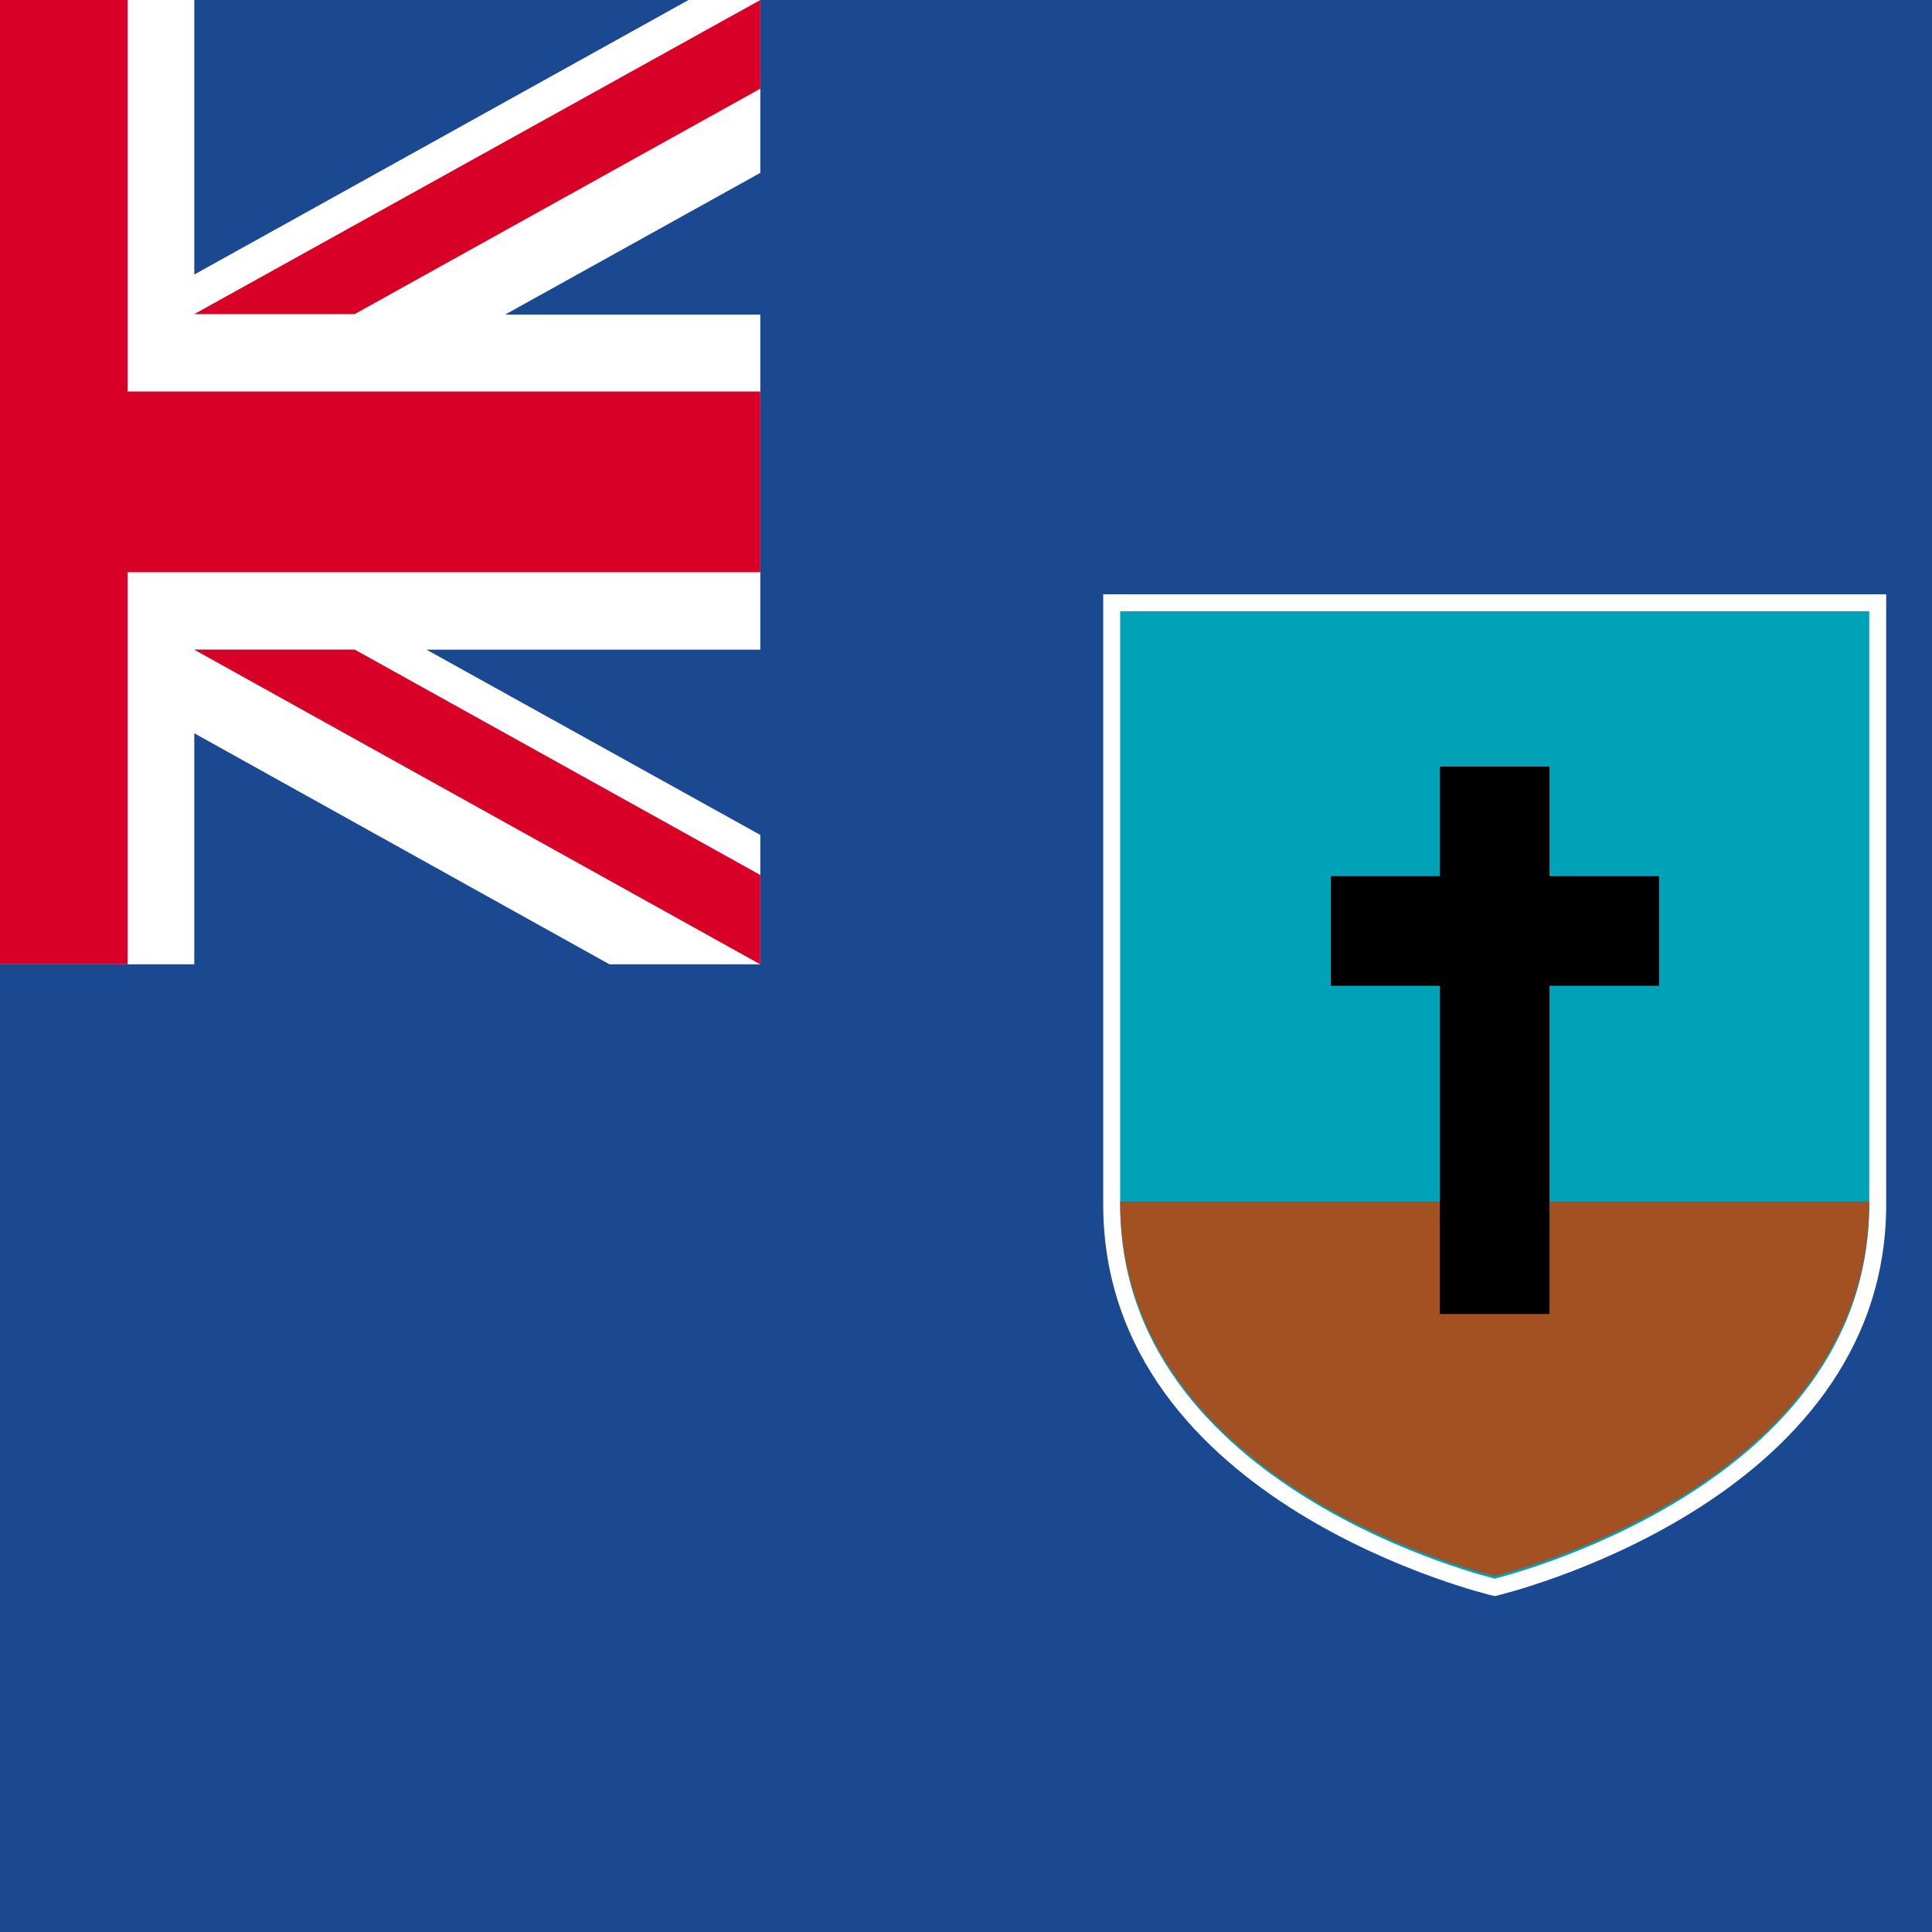
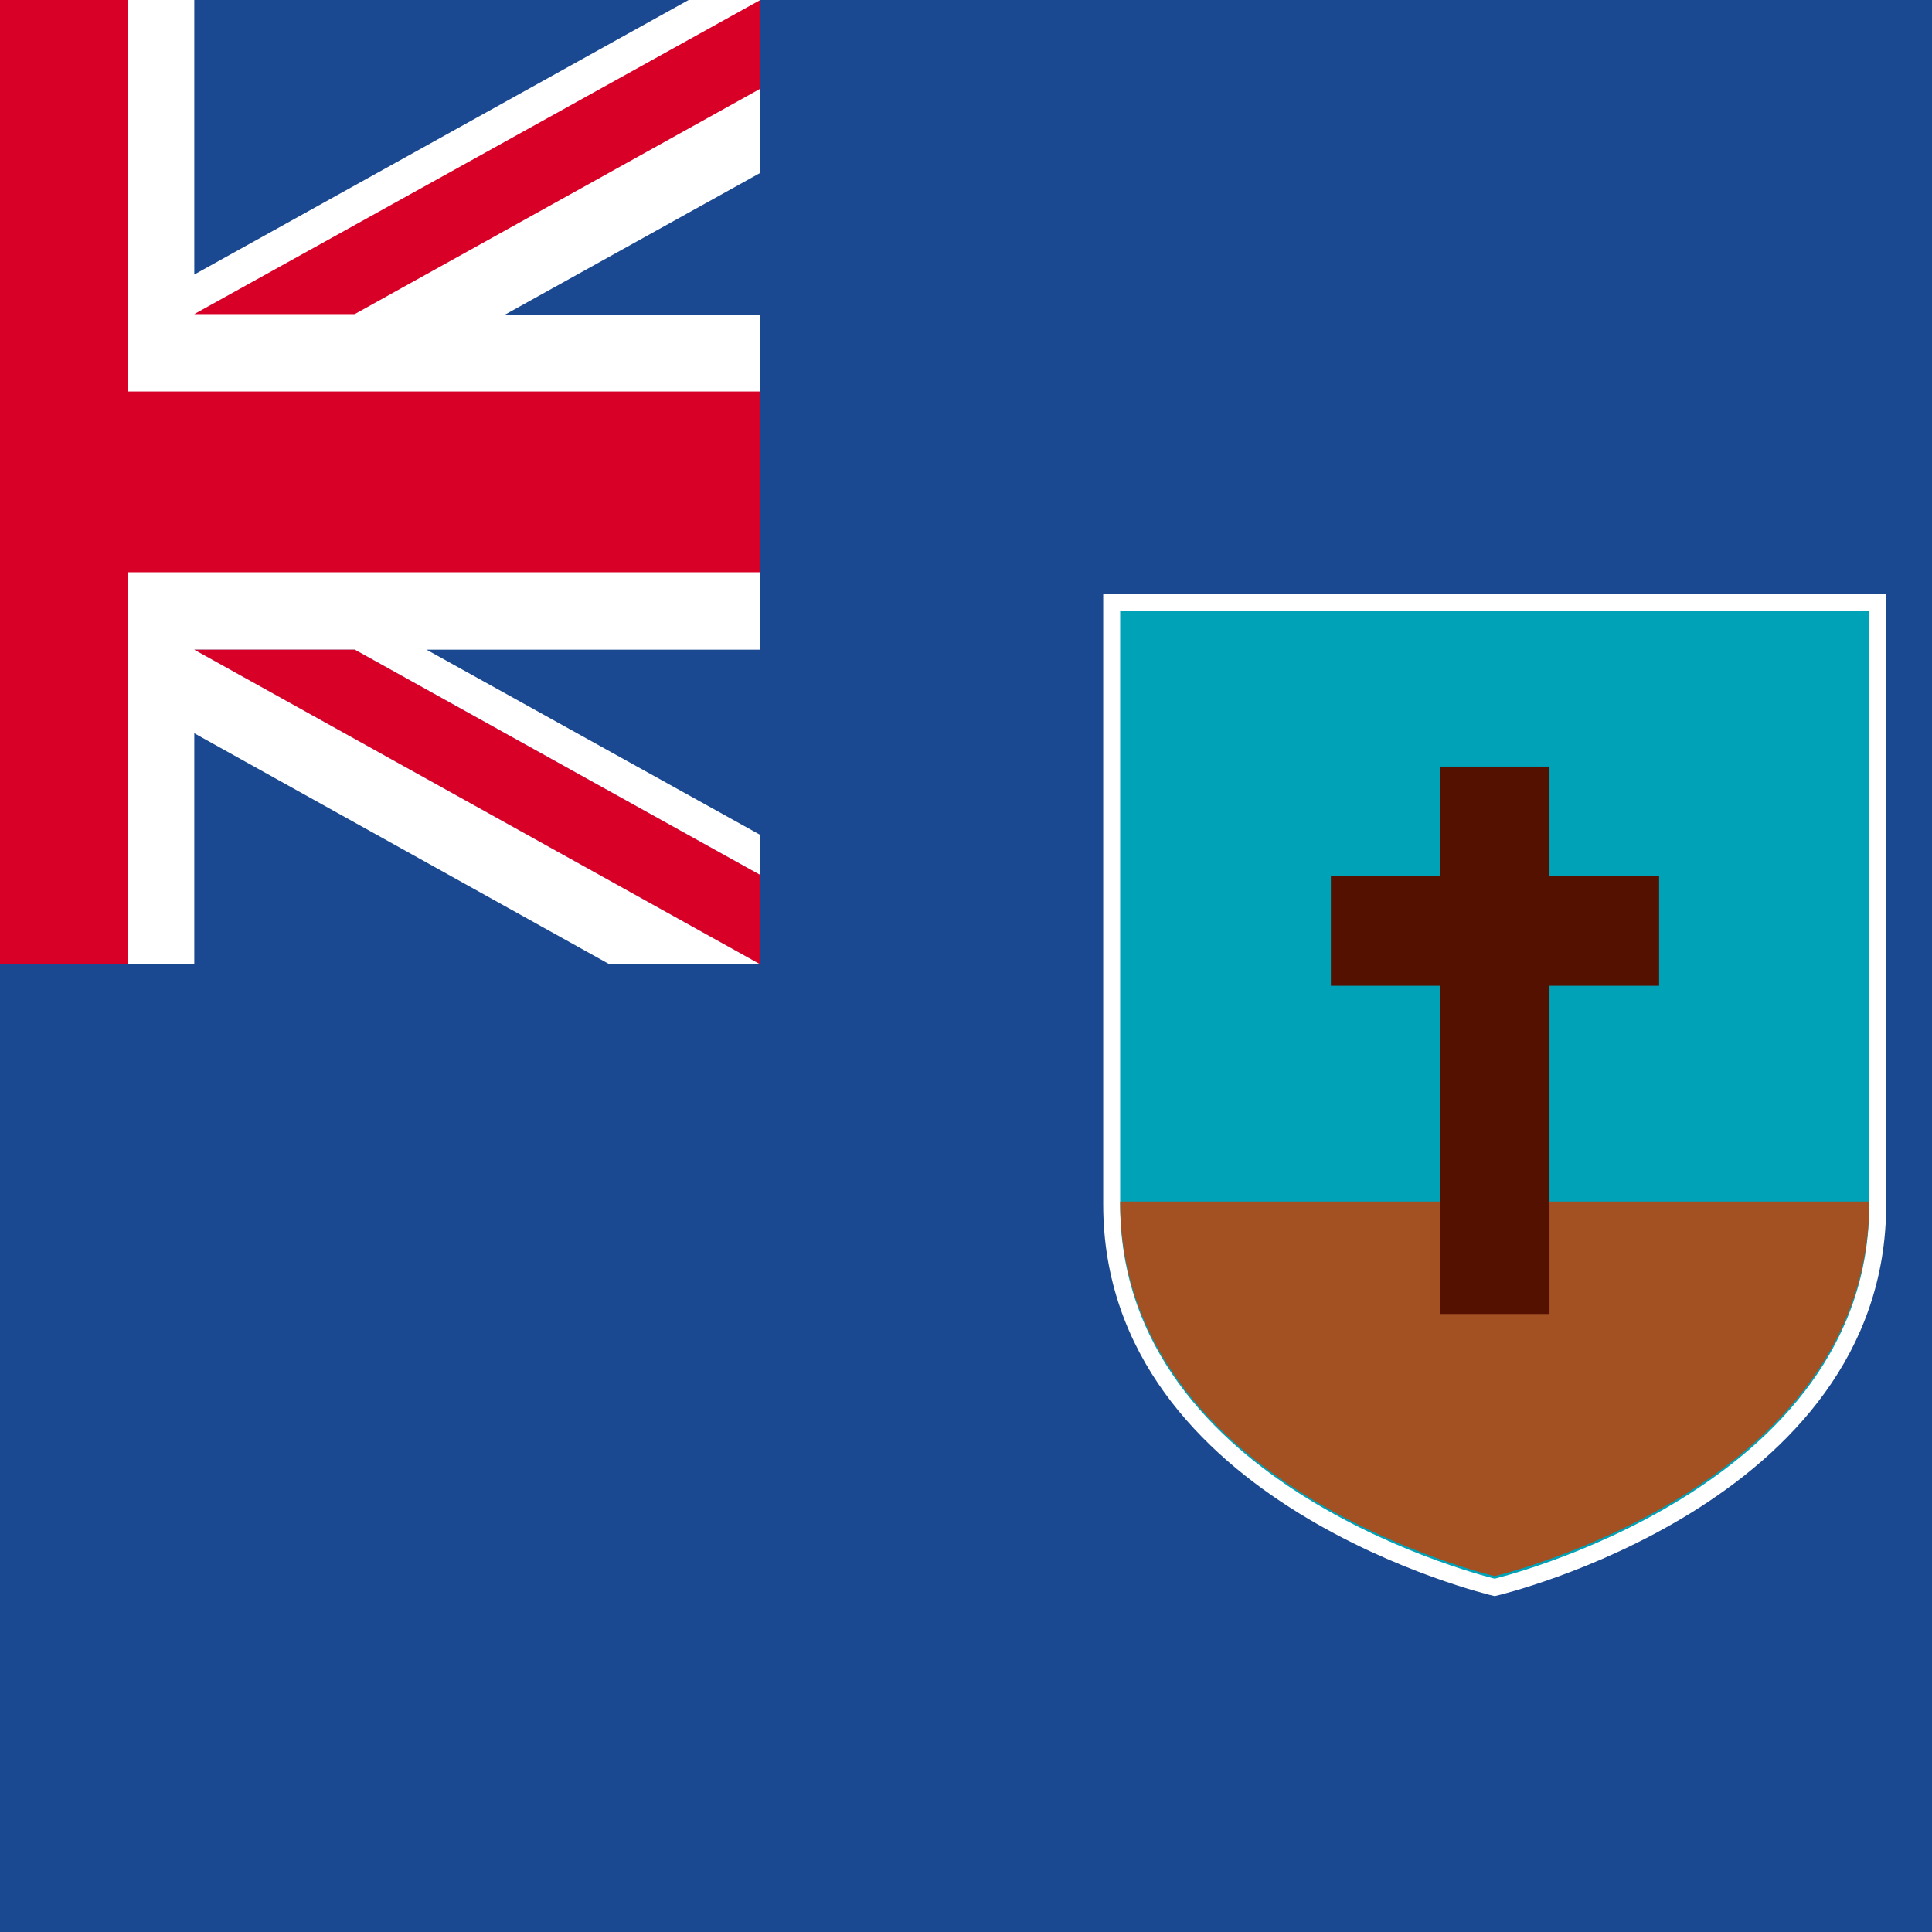
<svg xmlns="http://www.w3.org/2000/svg" version="1.1" viewBox="121.41 0 342 342">
  <rect y="0" fill="#1B4991" width="513" height="342" />
  <path fill="#00A2B8" stroke="#FFFFFF" stroke-width="3" d="M318.2,106.7v106.5c0,51.9,67.8,67.8,67.8,67.8s67.8-15.9,67.8-67.8V106.7H318.2z" />
  <path fill="#A35023" d="M319.7,212.7c0,50.8,66.3,66.3,66.3,66.3s66.3-15.6,66.3-66.3H319.7L319.7,212.7z" />
-   <polygon fill="#000" points="415.1,155.1 395.7,155.1 395.7,135.7 376.3,135.7 376.3,155.1 357,155.1 357,174.5 376.3,174.5 376.3,232.6  395.7,232.6 395.7,174.5 415.1,174.5 " />
+   <polygon fill="#551100" points="415.1,155.1 395.7,155.1 395.7,135.7 376.3,135.7 376.3,155.1 357,155.1 357,174.5 376.3,174.5 376.3,232.6  395.7,232.6 395.7,174.5 415.1,174.5 " />
  <polygon fill="#FFFFFF" points="256,0 256,30.6 210.8,55.7 256,55.7 256,115 196.9,115 256,147.8 256,170.7 229.3,170.7 155.8,129.8  155.8,170.7 100.2,170.7 100.2,122.1 12.7,170.7 0,170.7 0,140.1 45.2,115 0,115 0,55.7 59.1,55.7 0,22.8 0,0 26.7,0 100.2,40.8  100.2,0 155.8,0 155.8,48.6 243.3,0 " />
  <polygon fill="#D80027" points="144,0 112,0 112,69.3 0,69.3 0,101.3 112,101.3 112,170.7 144,170.7 144,101.3 256,101.3 256,69.3  144,69.3 " />
  <polygon fill="#0052B4" points="155.8,115 256,170.7 256,154.9 184.2,115 " />
  <polygon fill="#FFFFFF" points="155.8,115 256,170.7 256,154.9 184.2,115 " />
  <polygon fill="#D80027" points="155.8,115 256,170.7 256,154.9 184.2,115  " />
  <polygon fill="#D80027" points="71.8,115 0,154.9 0,170.7 0,170.7 100.2,115  " />
  <polygon fill="#0052B4" points="100.2,55.6 0,0 0,15.7 71.8,55.6 " />
  <polygon fill="#FFFFFF" points="100.2,55.6 0,0 0,15.7 71.8,55.6 " />
  <polygon fill="#D80027" points="100.2,55.6 0,0 0,15.7 71.8,55.6  " />
  <polygon fill="#D80027" points="184.2,55.6 256,15.7 256,0 256,0 155.8,55.6  " />
</svg>
